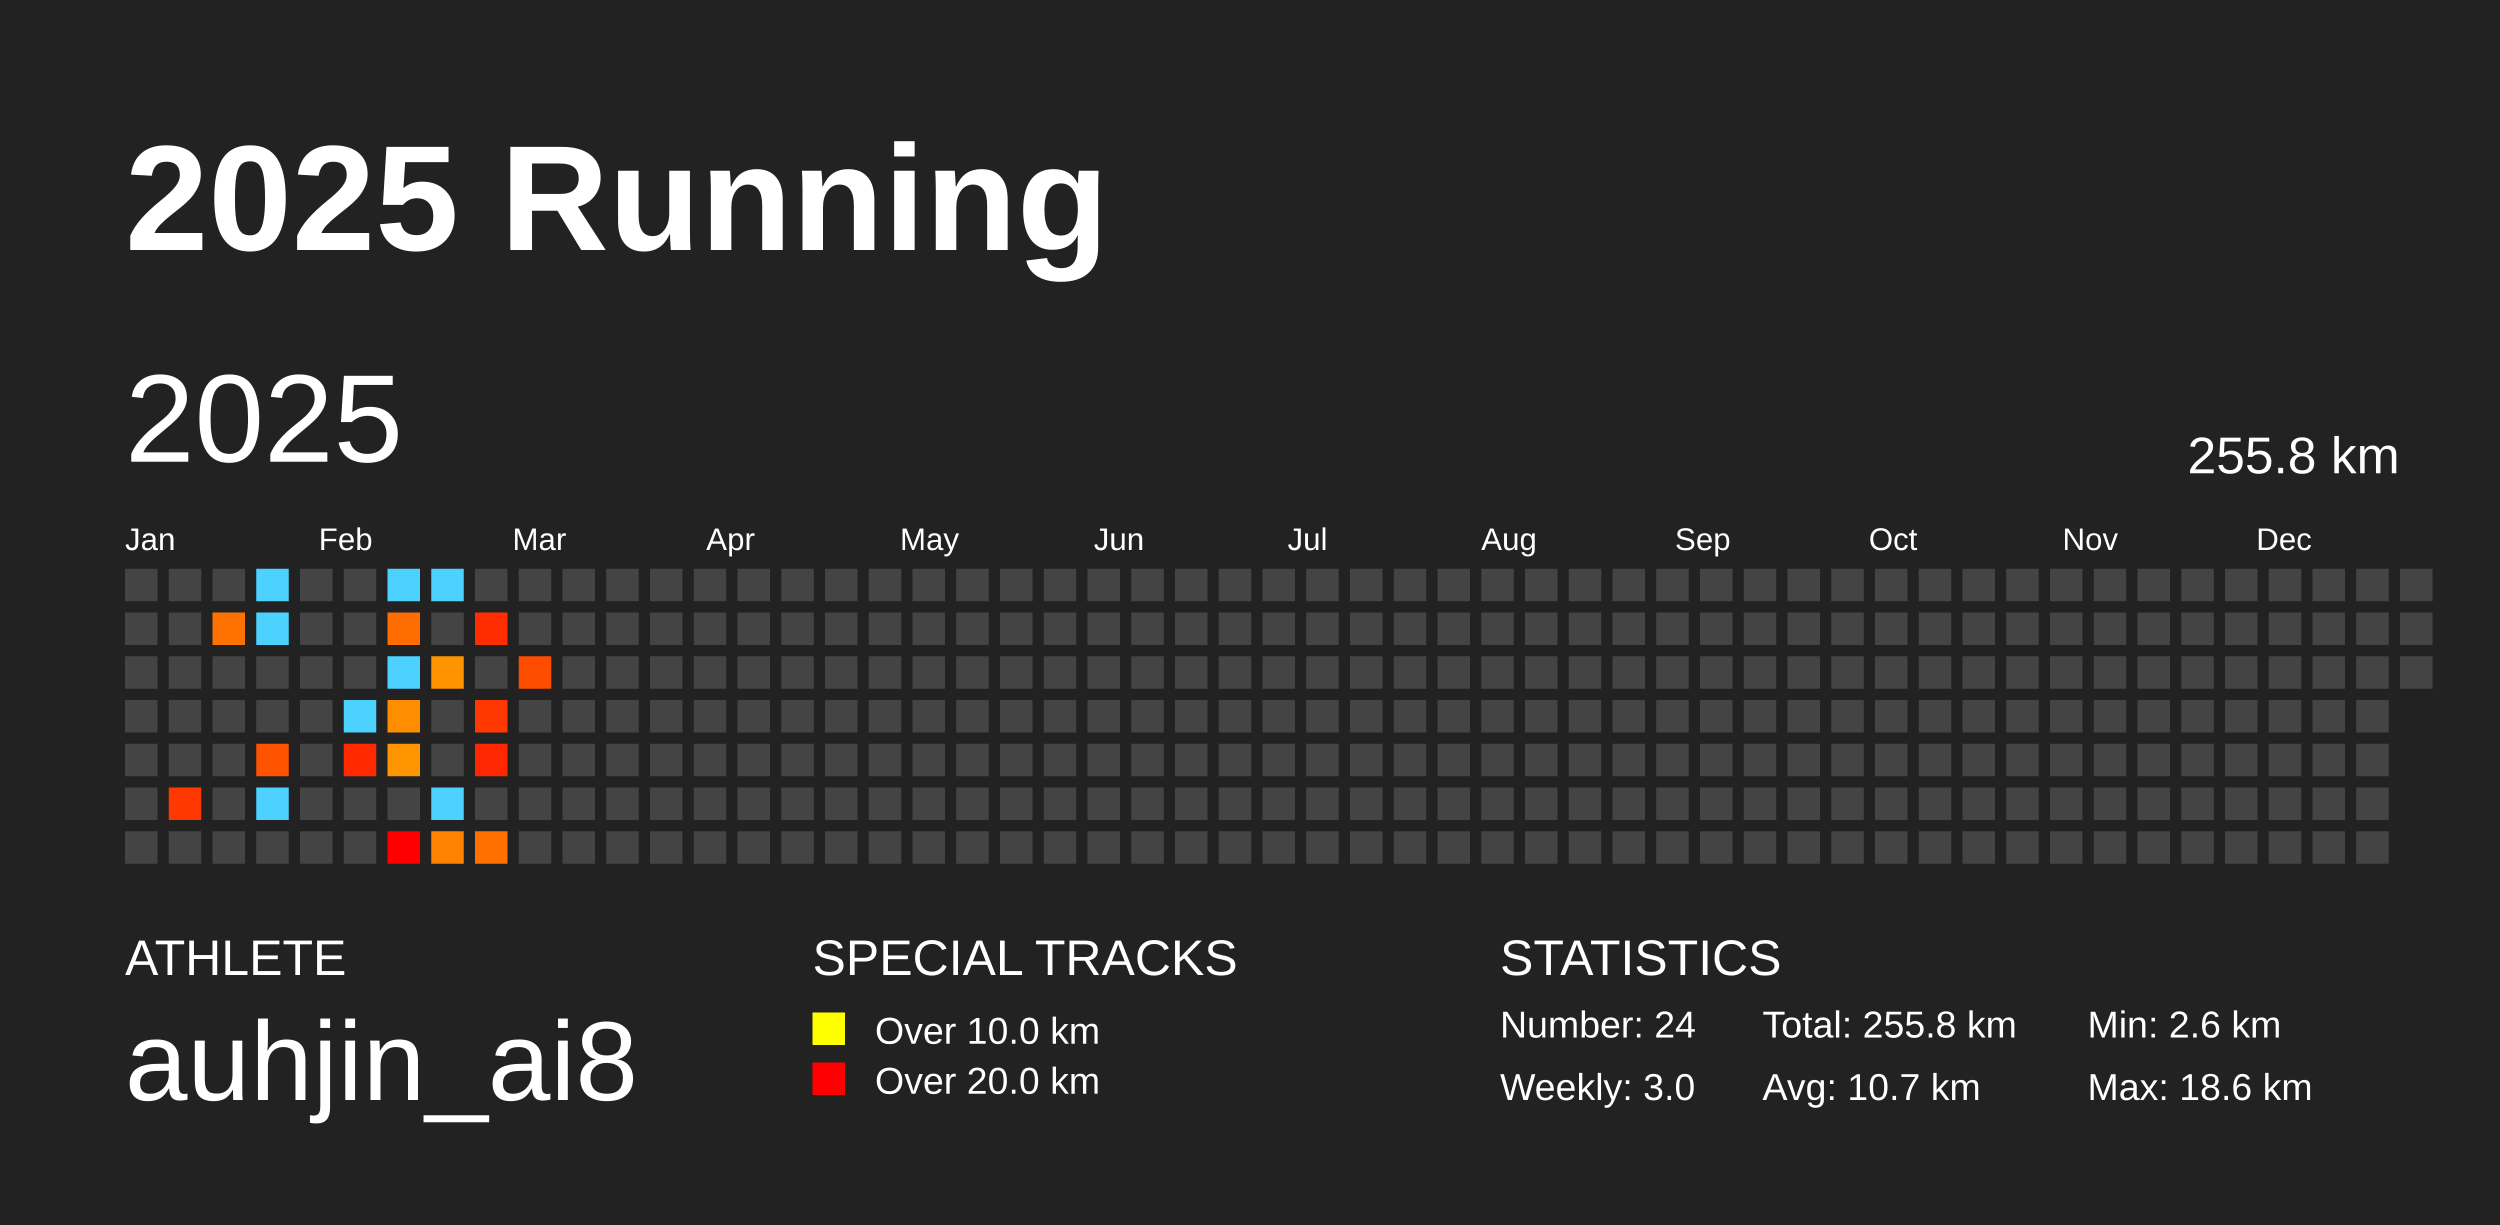
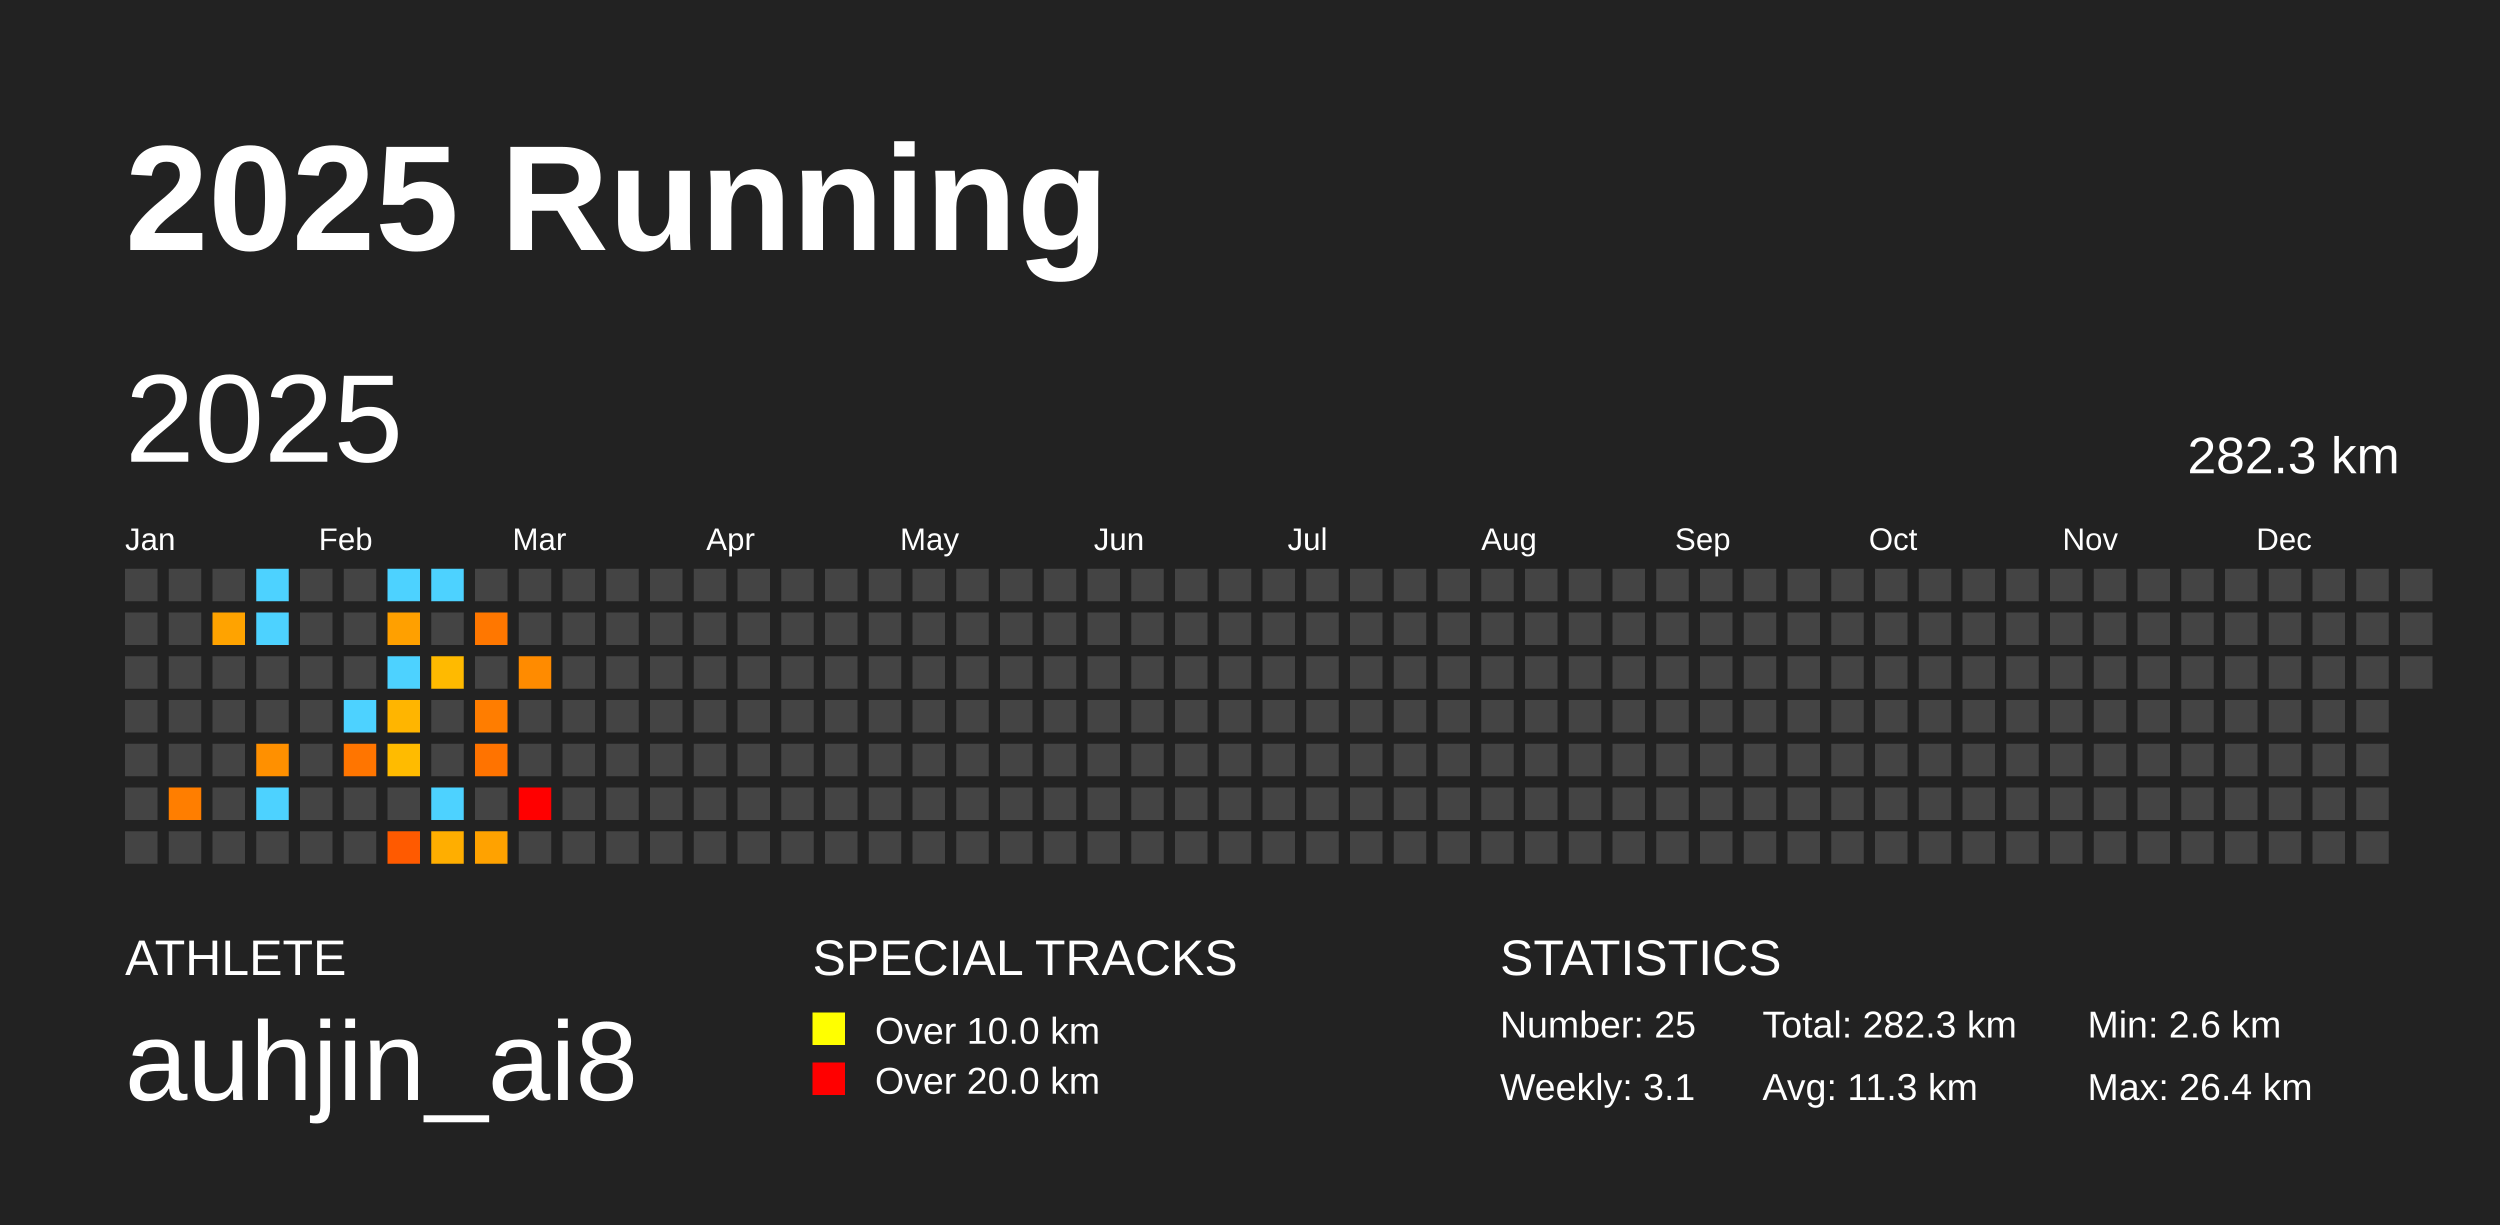
<svg xmlns="http://www.w3.org/2000/svg" baseProfile="full" height="98mm" version="1.1" viewBox="0,0,200,98" width="200mm">
  <defs />
  <rect fill="#222222" height="98" width="200" x="0" y="0" />
  <text fill="#FFFFFF" style="font-size:12px; font-family:Arial; font-weight:bold;" x="10" y="20">2025 Running</text>
  <text fill="#FFFFFF" style="font-size:4px; font-family:Arial" x="10" y="78">ATHLETE</text>
  <text fill="#FFFFFF" style="font-size:9px; font-family:Arial" x="10" y="88">auhjin_ai8</text>
  <text fill="#FFFFFF" style="font-size:4px; font-family:Arial" x="65" y="78">SPECIAL TRACKS</text>
  <rect fill="yellow" height="2.6" width="2.6" x="65" y="81" />
  <text fill="#FFFFFF" style="font-size:3px; font-family:Arial" x="70" y="83.5">Over 10.0 km</text>
  <rect fill="red" height="2.6" width="2.6" x="65" y="85" />
  <text fill="#FFFFFF" style="font-size:3px; font-family:Arial" x="70" y="87.5">Over 20.0 km</text>
  <text fill="#FFFFFF" style="font-size:4px; font-family:Arial" x="120" y="78">STATISTICS</text>
-   <text fill="#FFFFFF" style="font-size:3px; font-family:Arial" x="120" y="83">Number: 24</text>
-   <text fill="#FFFFFF" style="font-size:3px; font-family:Arial" x="120" y="88">Weekly: 3.0</text>
-   <text fill="#FFFFFF" style="font-size:3px; font-family:Arial" x="141" y="83">Total: 255.8 km</text>
-   <text fill="#FFFFFF" style="font-size:3px; font-family:Arial" x="141" y="88">Avg: 10.7 km</text>
+   <text fill="#FFFFFF" style="font-size:3px; font-family:Arial" x="120" y="83">Number: 25</text>
+   <text fill="#FFFFFF" style="font-size:3px; font-family:Arial" x="120" y="88">Weekly: 3.1</text>
+   <text fill="#FFFFFF" style="font-size:3px; font-family:Arial" x="141" y="83">Total: 282.3 km</text>
+   <text fill="#FFFFFF" style="font-size:3px; font-family:Arial" x="141" y="88">Avg: 11.3 km</text>
  <text fill="#FFFFFF" style="font-size:3px; font-family:Arial" x="167" y="83">Min: 2.6 km</text>
-   <text fill="#FFFFFF" style="font-size:3px; font-family:Arial" x="167" y="88">Max: 18.6 km</text>
+   <text fill="#FFFFFF" style="font-size:3px; font-family:Arial" x="167" y="88">Max: 26.4 km</text>
  <text dominant-baseline="hanging" fill="#FFFFFF" style="font-size:10.0px; font-family:Arial;" x="10" y="30">2025</text>
-   <text dominant-baseline="hanging" fill="#FFFFFF" style="font-size:4.125px; font-family:Arial;" x="175" y="35">255.8 km</text>
+   <text dominant-baseline="hanging" fill="#FFFFFF" style="font-size:4.125px; font-family:Arial;" x="175" y="35">282.3 km</text>
  <text fill="#FFFFFF" style="font-size:2.5px; font-family:Arial" x="10.0" y="44">Jan</text>
  <text fill="#FFFFFF" style="font-size:2.5px; font-family:Arial" x="25.5" y="44">Feb</text>
  <text fill="#FFFFFF" style="font-size:2.5px; font-family:Arial" x="41.0" y="44">Mar</text>
  <text fill="#FFFFFF" style="font-size:2.5px; font-family:Arial" x="56.5" y="44">Apr</text>
  <text fill="#FFFFFF" style="font-size:2.5px; font-family:Arial" x="72.0" y="44">May</text>
  <text fill="#FFFFFF" style="font-size:2.5px; font-family:Arial" x="87.5" y="44">Jun</text>
  <text fill="#FFFFFF" style="font-size:2.5px; font-family:Arial" x="103.0" y="44">Jul</text>
  <text fill="#FFFFFF" style="font-size:2.5px; font-family:Arial" x="118.5" y="44">Aug</text>
  <text fill="#FFFFFF" style="font-size:2.5px; font-family:Arial" x="134.0" y="44">Sep</text>
  <text fill="#FFFFFF" style="font-size:2.5px; font-family:Arial" x="149.5" y="44">Oct</text>
  <text fill="#FFFFFF" style="font-size:2.5px; font-family:Arial" x="165.0" y="44">Nov</text>
  <text fill="#FFFFFF" style="font-size:2.5px; font-family:Arial" x="180.5" y="44">Dec</text>
  <rect fill="#444444" height="2.6" width="2.6" x="10.0" y="45.5" />
  <rect fill="#444444" height="2.6" width="2.6" x="10.0" y="49.0" />
  <rect fill="#444444" height="2.6" width="2.6" x="10.0" y="52.5" />
  <rect fill="#444444" height="2.6" width="2.6" x="10.0" y="56.0" />
  <rect fill="#444444" height="2.6" width="2.6" x="10.0" y="59.5" />
  <rect fill="#444444" height="2.6" width="2.6" x="10.0" y="63.0" />
  <rect fill="#444444" height="2.6" width="2.6" x="10.0" y="66.5" />
  <rect fill="#444444" height="2.6" width="2.6" x="13.5" y="45.5" />
  <rect fill="#444444" height="2.6" width="2.6" x="13.5" y="49.0" />
  <rect fill="#444444" height="2.6" width="2.6" x="13.5" y="52.5" />
  <rect fill="#444444" height="2.6" width="2.6" x="13.5" y="56.0" />
  <rect fill="#444444" height="2.6" width="2.6" x="13.5" y="59.5" />
-   <rect fill="#ff3800" height="2.6" width="2.6" x="13.5" y="63.0" />
+   <rect fill="#ff7e00" height="2.6" width="2.6" x="13.5" y="63.0" />
  <rect fill="#444444" height="2.6" width="2.6" x="13.5" y="66.5" />
  <rect fill="#444444" height="2.6" width="2.6" x="17.0" y="45.5" />
-   <rect fill="#ff7200" height="2.6" width="2.6" x="17.0" y="49.0" />
+   <rect fill="#ffa300" height="2.6" width="2.6" x="17.0" y="49.0" />
  <rect fill="#444444" height="2.6" width="2.6" x="17.0" y="52.5" />
  <rect fill="#444444" height="2.6" width="2.6" x="17.0" y="56.0" />
  <rect fill="#444444" height="2.6" width="2.6" x="17.0" y="59.5" />
  <rect fill="#444444" height="2.6" width="2.6" x="17.0" y="63.0" />
  <rect fill="#444444" height="2.6" width="2.6" x="17.0" y="66.5" />
  <rect fill="#4dd2ff" height="2.6" width="2.6" x="20.5" y="45.5" />
  <rect fill="#4dd2ff" height="2.6" width="2.6" x="20.5" y="49.0" />
  <rect fill="#444444" height="2.6" width="2.6" x="20.5" y="52.5" />
  <rect fill="#444444" height="2.6" width="2.6" x="20.5" y="56.0" />
-   <rect fill="#ff5300" height="2.6" width="2.6" x="20.5" y="59.5" />
+   <rect fill="#ff9000" height="2.6" width="2.6" x="20.5" y="59.5" />
  <rect fill="#4dd2ff" height="2.6" width="2.6" x="20.5" y="63.0" />
  <rect fill="#444444" height="2.6" width="2.6" x="20.5" y="66.5" />
  <rect fill="#444444" height="2.6" width="2.6" x="24.0" y="45.5" />
  <rect fill="#444444" height="2.6" width="2.6" x="24.0" y="49.0" />
  <rect fill="#444444" height="2.6" width="2.6" x="24.0" y="52.5" />
  <rect fill="#444444" height="2.6" width="2.6" x="24.0" y="56.0" />
  <rect fill="#444444" height="2.6" width="2.6" x="24.0" y="59.5" />
  <rect fill="#444444" height="2.6" width="2.6" x="24.0" y="63.0" />
  <rect fill="#444444" height="2.6" width="2.6" x="24.0" y="66.5" />
  <rect fill="#444444" height="2.6" width="2.6" x="27.5" y="45.5" />
  <rect fill="#444444" height="2.6" width="2.6" x="27.5" y="49.0" />
  <rect fill="#444444" height="2.6" width="2.6" x="27.5" y="52.5" />
  <rect fill="#4dd2ff" height="2.6" width="2.6" x="27.5" y="56.0" />
-   <rect fill="#ff2a00" height="2.6" width="2.6" x="27.5" y="59.5" />
+   <rect fill="#ff7500" height="2.6" width="2.6" x="27.5" y="59.5" />
  <rect fill="#444444" height="2.6" width="2.6" x="27.5" y="63.0" />
  <rect fill="#444444" height="2.6" width="2.6" x="27.5" y="66.5" />
  <rect fill="#4dd2ff" height="2.6" width="2.6" x="31.0" y="45.5" />
-   <rect fill="#ff6c00" height="2.6" width="2.6" x="31.0" y="49.0" />
+   <rect fill="#ffa000" height="2.6" width="2.6" x="31.0" y="49.0" />
  <rect fill="#4dd2ff" height="2.6" width="2.6" x="31.0" y="52.5" />
-   <rect fill="#ff8d00" height="2.6" width="2.6" x="31.0" y="56.0" />
-   <rect fill="#ff9500" height="2.6" width="2.6" x="31.0" y="59.5" />
+   <rect fill="#ffb500" height="2.6" width="2.6" x="31.0" y="56.0" />
+   <rect fill="#ffbb00" height="2.6" width="2.6" x="31.0" y="59.5" />
  <rect fill="#444444" height="2.6" width="2.6" x="31.0" y="63.0" />
-   <rect fill="#ff0000" height="2.6" width="2.6" x="31.0" y="66.5" />
+   <rect fill="#ff5a00" height="2.6" width="2.6" x="31.0" y="66.5" />
  <rect fill="#4dd2ff" height="2.6" width="2.6" x="34.5" y="45.5" />
  <rect fill="#444444" height="2.6" width="2.6" x="34.5" y="49.0" />
-   <rect fill="#ff9400" height="2.6" width="2.6" x="34.5" y="52.5" />
+   <rect fill="#ffba00" height="2.6" width="2.6" x="34.5" y="52.5" />
  <rect fill="#444444" height="2.6" width="2.6" x="34.5" y="56.0" />
  <rect fill="#444444" height="2.6" width="2.6" x="34.5" y="59.5" />
  <rect fill="#4dd2ff" height="2.6" width="2.6" x="34.5" y="63.0" />
-   <rect fill="#ff8200" height="2.6" width="2.6" x="34.5" y="66.5" />
+   <rect fill="#ffae00" height="2.6" width="2.6" x="34.5" y="66.5" />
  <rect fill="#444444" height="2.6" width="2.6" x="38.0" y="45.5" />
-   <rect fill="#ff2d00" height="2.6" width="2.6" x="38.0" y="49.0" />
+   <rect fill="#ff7700" height="2.6" width="2.6" x="38.0" y="49.0" />
  <rect fill="#444444" height="2.6" width="2.6" x="38.0" y="52.5" />
-   <rect fill="#ff3700" height="2.6" width="2.6" x="38.0" y="56.0" />
-   <rect fill="#ff2700" height="2.6" width="2.6" x="38.0" y="59.5" />
+   <rect fill="#ff7d00" height="2.6" width="2.6" x="38.0" y="56.0" />
+   <rect fill="#ff7300" height="2.6" width="2.6" x="38.0" y="59.5" />
  <rect fill="#444444" height="2.6" width="2.6" x="38.0" y="63.0" />
-   <rect fill="#ff7000" height="2.6" width="2.6" x="38.0" y="66.5" />
+   <rect fill="#ffa200" height="2.6" width="2.6" x="38.0" y="66.5" />
  <rect fill="#444444" height="2.6" width="2.6" x="41.5" y="45.5" />
  <rect fill="#444444" height="2.6" width="2.6" x="41.5" y="49.0" />
-   <rect fill="#ff4d00" height="2.6" width="2.6" x="41.5" y="52.5" />
+   <rect fill="#ff8b00" height="2.6" width="2.6" x="41.5" y="52.5" />
  <rect fill="#444444" height="2.6" width="2.6" x="41.5" y="56.0" />
  <rect fill="#444444" height="2.6" width="2.6" x="41.5" y="59.5" />
-   <rect fill="#444444" height="2.6" width="2.6" x="41.5" y="63.0" />
+   <rect fill="red" height="2.6" width="2.6" x="41.5" y="63.0" />
  <rect fill="#444444" height="2.6" width="2.6" x="41.5" y="66.5" />
  <rect fill="#444444" height="2.6" width="2.6" x="45.0" y="45.5" />
  <rect fill="#444444" height="2.6" width="2.6" x="45.0" y="49.0" />
  <rect fill="#444444" height="2.6" width="2.6" x="45.0" y="52.5" />
  <rect fill="#444444" height="2.6" width="2.6" x="45.0" y="56.0" />
  <rect fill="#444444" height="2.6" width="2.6" x="45.0" y="59.5" />
  <rect fill="#444444" height="2.6" width="2.6" x="45.0" y="63.0" />
  <rect fill="#444444" height="2.6" width="2.6" x="45.0" y="66.5" />
  <rect fill="#444444" height="2.6" width="2.6" x="48.5" y="45.5" />
  <rect fill="#444444" height="2.6" width="2.6" x="48.5" y="49.0" />
  <rect fill="#444444" height="2.6" width="2.6" x="48.5" y="52.5" />
  <rect fill="#444444" height="2.6" width="2.6" x="48.5" y="56.0" />
  <rect fill="#444444" height="2.6" width="2.6" x="48.5" y="59.5" />
  <rect fill="#444444" height="2.6" width="2.6" x="48.5" y="63.0" />
  <rect fill="#444444" height="2.6" width="2.6" x="48.5" y="66.5" />
  <rect fill="#444444" height="2.6" width="2.6" x="52.0" y="45.5" />
  <rect fill="#444444" height="2.6" width="2.6" x="52.0" y="49.0" />
  <rect fill="#444444" height="2.6" width="2.6" x="52.0" y="52.5" />
  <rect fill="#444444" height="2.6" width="2.6" x="52.0" y="56.0" />
  <rect fill="#444444" height="2.6" width="2.6" x="52.0" y="59.5" />
  <rect fill="#444444" height="2.6" width="2.6" x="52.0" y="63.0" />
  <rect fill="#444444" height="2.6" width="2.6" x="52.0" y="66.5" />
  <rect fill="#444444" height="2.6" width="2.6" x="55.5" y="45.5" />
  <rect fill="#444444" height="2.6" width="2.6" x="55.5" y="49.0" />
  <rect fill="#444444" height="2.6" width="2.6" x="55.5" y="52.5" />
  <rect fill="#444444" height="2.6" width="2.6" x="55.5" y="56.0" />
  <rect fill="#444444" height="2.6" width="2.6" x="55.5" y="59.5" />
  <rect fill="#444444" height="2.6" width="2.6" x="55.5" y="63.0" />
  <rect fill="#444444" height="2.6" width="2.6" x="55.5" y="66.5" />
  <rect fill="#444444" height="2.6" width="2.6" x="59.0" y="45.5" />
  <rect fill="#444444" height="2.6" width="2.6" x="59.0" y="49.0" />
  <rect fill="#444444" height="2.6" width="2.6" x="59.0" y="52.5" />
  <rect fill="#444444" height="2.6" width="2.6" x="59.0" y="56.0" />
  <rect fill="#444444" height="2.6" width="2.6" x="59.0" y="59.5" />
  <rect fill="#444444" height="2.6" width="2.6" x="59.0" y="63.0" />
  <rect fill="#444444" height="2.6" width="2.6" x="59.0" y="66.5" />
  <rect fill="#444444" height="2.6" width="2.6" x="62.5" y="45.5" />
  <rect fill="#444444" height="2.6" width="2.6" x="62.5" y="49.0" />
  <rect fill="#444444" height="2.6" width="2.6" x="62.5" y="52.5" />
  <rect fill="#444444" height="2.6" width="2.6" x="62.5" y="56.0" />
  <rect fill="#444444" height="2.6" width="2.6" x="62.5" y="59.5" />
  <rect fill="#444444" height="2.6" width="2.6" x="62.5" y="63.0" />
  <rect fill="#444444" height="2.6" width="2.6" x="62.5" y="66.5" />
  <rect fill="#444444" height="2.6" width="2.6" x="66.0" y="45.5" />
  <rect fill="#444444" height="2.6" width="2.6" x="66.0" y="49.0" />
  <rect fill="#444444" height="2.6" width="2.6" x="66.0" y="52.5" />
  <rect fill="#444444" height="2.6" width="2.6" x="66.0" y="56.0" />
  <rect fill="#444444" height="2.6" width="2.6" x="66.0" y="59.5" />
  <rect fill="#444444" height="2.6" width="2.6" x="66.0" y="63.0" />
  <rect fill="#444444" height="2.6" width="2.6" x="66.0" y="66.5" />
  <rect fill="#444444" height="2.6" width="2.6" x="69.5" y="45.5" />
  <rect fill="#444444" height="2.6" width="2.6" x="69.5" y="49.0" />
  <rect fill="#444444" height="2.6" width="2.6" x="69.5" y="52.5" />
  <rect fill="#444444" height="2.6" width="2.6" x="69.5" y="56.0" />
  <rect fill="#444444" height="2.6" width="2.6" x="69.5" y="59.5" />
  <rect fill="#444444" height="2.6" width="2.6" x="69.5" y="63.0" />
  <rect fill="#444444" height="2.6" width="2.6" x="69.5" y="66.5" />
  <rect fill="#444444" height="2.6" width="2.6" x="73.0" y="45.5" />
  <rect fill="#444444" height="2.6" width="2.6" x="73.0" y="49.0" />
  <rect fill="#444444" height="2.6" width="2.6" x="73.0" y="52.5" />
  <rect fill="#444444" height="2.6" width="2.6" x="73.0" y="56.0" />
  <rect fill="#444444" height="2.6" width="2.6" x="73.0" y="59.5" />
  <rect fill="#444444" height="2.6" width="2.6" x="73.0" y="63.0" />
  <rect fill="#444444" height="2.6" width="2.6" x="73.0" y="66.5" />
  <rect fill="#444444" height="2.6" width="2.6" x="76.5" y="45.5" />
  <rect fill="#444444" height="2.6" width="2.6" x="76.5" y="49.0" />
  <rect fill="#444444" height="2.6" width="2.6" x="76.5" y="52.5" />
  <rect fill="#444444" height="2.6" width="2.6" x="76.5" y="56.0" />
  <rect fill="#444444" height="2.6" width="2.6" x="76.5" y="59.5" />
  <rect fill="#444444" height="2.6" width="2.6" x="76.5" y="63.0" />
  <rect fill="#444444" height="2.6" width="2.6" x="76.5" y="66.5" />
  <rect fill="#444444" height="2.6" width="2.6" x="80.0" y="45.5" />
  <rect fill="#444444" height="2.6" width="2.6" x="80.0" y="49.0" />
  <rect fill="#444444" height="2.6" width="2.6" x="80.0" y="52.5" />
  <rect fill="#444444" height="2.6" width="2.6" x="80.0" y="56.0" />
  <rect fill="#444444" height="2.6" width="2.6" x="80.0" y="59.5" />
  <rect fill="#444444" height="2.6" width="2.6" x="80.0" y="63.0" />
  <rect fill="#444444" height="2.6" width="2.6" x="80.0" y="66.5" />
  <rect fill="#444444" height="2.6" width="2.6" x="83.5" y="45.5" />
  <rect fill="#444444" height="2.6" width="2.6" x="83.5" y="49.0" />
  <rect fill="#444444" height="2.6" width="2.6" x="83.5" y="52.5" />
  <rect fill="#444444" height="2.6" width="2.6" x="83.5" y="56.0" />
  <rect fill="#444444" height="2.6" width="2.6" x="83.5" y="59.5" />
  <rect fill="#444444" height="2.6" width="2.6" x="83.5" y="63.0" />
  <rect fill="#444444" height="2.6" width="2.6" x="83.5" y="66.5" />
  <rect fill="#444444" height="2.6" width="2.6" x="87.0" y="45.5" />
  <rect fill="#444444" height="2.6" width="2.6" x="87.0" y="49.0" />
  <rect fill="#444444" height="2.6" width="2.6" x="87.0" y="52.5" />
  <rect fill="#444444" height="2.6" width="2.6" x="87.0" y="56.0" />
  <rect fill="#444444" height="2.6" width="2.6" x="87.0" y="59.5" />
  <rect fill="#444444" height="2.6" width="2.6" x="87.0" y="63.0" />
  <rect fill="#444444" height="2.6" width="2.6" x="87.0" y="66.5" />
  <rect fill="#444444" height="2.6" width="2.6" x="90.5" y="45.5" />
  <rect fill="#444444" height="2.6" width="2.6" x="90.5" y="49.0" />
  <rect fill="#444444" height="2.6" width="2.6" x="90.5" y="52.5" />
  <rect fill="#444444" height="2.6" width="2.6" x="90.5" y="56.0" />
  <rect fill="#444444" height="2.6" width="2.6" x="90.5" y="59.5" />
  <rect fill="#444444" height="2.6" width="2.6" x="90.5" y="63.0" />
  <rect fill="#444444" height="2.6" width="2.6" x="90.5" y="66.5" />
  <rect fill="#444444" height="2.6" width="2.6" x="94.0" y="45.5" />
  <rect fill="#444444" height="2.6" width="2.6" x="94.0" y="49.0" />
  <rect fill="#444444" height="2.6" width="2.6" x="94.0" y="52.5" />
  <rect fill="#444444" height="2.6" width="2.6" x="94.0" y="56.0" />
  <rect fill="#444444" height="2.6" width="2.6" x="94.0" y="59.5" />
  <rect fill="#444444" height="2.6" width="2.6" x="94.0" y="63.0" />
  <rect fill="#444444" height="2.6" width="2.6" x="94.0" y="66.5" />
  <rect fill="#444444" height="2.6" width="2.6" x="97.5" y="45.5" />
  <rect fill="#444444" height="2.6" width="2.6" x="97.5" y="49.0" />
  <rect fill="#444444" height="2.6" width="2.6" x="97.5" y="52.5" />
  <rect fill="#444444" height="2.6" width="2.6" x="97.5" y="56.0" />
  <rect fill="#444444" height="2.6" width="2.6" x="97.5" y="59.5" />
  <rect fill="#444444" height="2.6" width="2.6" x="97.5" y="63.0" />
  <rect fill="#444444" height="2.6" width="2.6" x="97.5" y="66.5" />
  <rect fill="#444444" height="2.6" width="2.6" x="101.0" y="45.5" />
  <rect fill="#444444" height="2.6" width="2.6" x="101.0" y="49.0" />
  <rect fill="#444444" height="2.6" width="2.6" x="101.0" y="52.5" />
  <rect fill="#444444" height="2.6" width="2.6" x="101.0" y="56.0" />
  <rect fill="#444444" height="2.6" width="2.6" x="101.0" y="59.5" />
  <rect fill="#444444" height="2.6" width="2.6" x="101.0" y="63.0" />
  <rect fill="#444444" height="2.6" width="2.6" x="101.0" y="66.5" />
  <rect fill="#444444" height="2.6" width="2.6" x="104.5" y="45.5" />
  <rect fill="#444444" height="2.6" width="2.6" x="104.5" y="49.0" />
  <rect fill="#444444" height="2.6" width="2.6" x="104.5" y="52.5" />
  <rect fill="#444444" height="2.6" width="2.6" x="104.5" y="56.0" />
  <rect fill="#444444" height="2.6" width="2.6" x="104.5" y="59.5" />
  <rect fill="#444444" height="2.6" width="2.6" x="104.5" y="63.0" />
  <rect fill="#444444" height="2.6" width="2.6" x="104.5" y="66.5" />
  <rect fill="#444444" height="2.6" width="2.6" x="108.0" y="45.5" />
  <rect fill="#444444" height="2.6" width="2.6" x="108.0" y="49.0" />
  <rect fill="#444444" height="2.6" width="2.6" x="108.0" y="52.5" />
  <rect fill="#444444" height="2.6" width="2.6" x="108.0" y="56.0" />
  <rect fill="#444444" height="2.6" width="2.6" x="108.0" y="59.5" />
  <rect fill="#444444" height="2.6" width="2.6" x="108.0" y="63.0" />
  <rect fill="#444444" height="2.6" width="2.6" x="108.0" y="66.5" />
  <rect fill="#444444" height="2.6" width="2.6" x="111.5" y="45.5" />
  <rect fill="#444444" height="2.6" width="2.6" x="111.5" y="49.0" />
  <rect fill="#444444" height="2.6" width="2.6" x="111.5" y="52.5" />
  <rect fill="#444444" height="2.6" width="2.6" x="111.5" y="56.0" />
  <rect fill="#444444" height="2.6" width="2.6" x="111.5" y="59.5" />
  <rect fill="#444444" height="2.6" width="2.6" x="111.5" y="63.0" />
  <rect fill="#444444" height="2.6" width="2.6" x="111.5" y="66.5" />
  <rect fill="#444444" height="2.6" width="2.6" x="115.0" y="45.5" />
  <rect fill="#444444" height="2.6" width="2.6" x="115.0" y="49.0" />
  <rect fill="#444444" height="2.6" width="2.6" x="115.0" y="52.5" />
  <rect fill="#444444" height="2.6" width="2.6" x="115.0" y="56.0" />
  <rect fill="#444444" height="2.6" width="2.6" x="115.0" y="59.5" />
  <rect fill="#444444" height="2.6" width="2.6" x="115.0" y="63.0" />
  <rect fill="#444444" height="2.6" width="2.6" x="115.0" y="66.5" />
  <rect fill="#444444" height="2.6" width="2.6" x="118.5" y="45.5" />
  <rect fill="#444444" height="2.6" width="2.6" x="118.5" y="49.0" />
  <rect fill="#444444" height="2.6" width="2.6" x="118.5" y="52.5" />
  <rect fill="#444444" height="2.6" width="2.6" x="118.5" y="56.0" />
  <rect fill="#444444" height="2.6" width="2.6" x="118.5" y="59.5" />
  <rect fill="#444444" height="2.6" width="2.6" x="118.5" y="63.0" />
  <rect fill="#444444" height="2.6" width="2.6" x="118.5" y="66.5" />
  <rect fill="#444444" height="2.6" width="2.6" x="122.0" y="45.5" />
  <rect fill="#444444" height="2.6" width="2.6" x="122.0" y="49.0" />
  <rect fill="#444444" height="2.6" width="2.6" x="122.0" y="52.5" />
  <rect fill="#444444" height="2.6" width="2.6" x="122.0" y="56.0" />
  <rect fill="#444444" height="2.6" width="2.6" x="122.0" y="59.5" />
  <rect fill="#444444" height="2.6" width="2.6" x="122.0" y="63.0" />
  <rect fill="#444444" height="2.6" width="2.6" x="122.0" y="66.5" />
  <rect fill="#444444" height="2.6" width="2.6" x="125.5" y="45.5" />
  <rect fill="#444444" height="2.6" width="2.6" x="125.5" y="49.0" />
  <rect fill="#444444" height="2.6" width="2.6" x="125.5" y="52.5" />
  <rect fill="#444444" height="2.6" width="2.6" x="125.5" y="56.0" />
  <rect fill="#444444" height="2.6" width="2.6" x="125.5" y="59.5" />
  <rect fill="#444444" height="2.6" width="2.6" x="125.5" y="63.0" />
  <rect fill="#444444" height="2.6" width="2.6" x="125.5" y="66.5" />
  <rect fill="#444444" height="2.6" width="2.6" x="129.0" y="45.5" />
  <rect fill="#444444" height="2.6" width="2.6" x="129.0" y="49.0" />
  <rect fill="#444444" height="2.6" width="2.6" x="129.0" y="52.5" />
  <rect fill="#444444" height="2.6" width="2.6" x="129.0" y="56.0" />
  <rect fill="#444444" height="2.6" width="2.6" x="129.0" y="59.5" />
  <rect fill="#444444" height="2.6" width="2.6" x="129.0" y="63.0" />
  <rect fill="#444444" height="2.6" width="2.6" x="129.0" y="66.5" />
  <rect fill="#444444" height="2.6" width="2.6" x="132.5" y="45.5" />
  <rect fill="#444444" height="2.6" width="2.6" x="132.5" y="49.0" />
  <rect fill="#444444" height="2.6" width="2.6" x="132.5" y="52.5" />
  <rect fill="#444444" height="2.6" width="2.6" x="132.5" y="56.0" />
  <rect fill="#444444" height="2.6" width="2.6" x="132.5" y="59.5" />
  <rect fill="#444444" height="2.6" width="2.6" x="132.5" y="63.0" />
  <rect fill="#444444" height="2.6" width="2.6" x="132.5" y="66.5" />
  <rect fill="#444444" height="2.6" width="2.6" x="136.0" y="45.5" />
  <rect fill="#444444" height="2.6" width="2.6" x="136.0" y="49.0" />
  <rect fill="#444444" height="2.6" width="2.6" x="136.0" y="52.5" />
  <rect fill="#444444" height="2.6" width="2.6" x="136.0" y="56.0" />
  <rect fill="#444444" height="2.6" width="2.6" x="136.0" y="59.5" />
  <rect fill="#444444" height="2.6" width="2.6" x="136.0" y="63.0" />
  <rect fill="#444444" height="2.6" width="2.6" x="136.0" y="66.5" />
  <rect fill="#444444" height="2.6" width="2.6" x="139.5" y="45.5" />
  <rect fill="#444444" height="2.6" width="2.6" x="139.5" y="49.0" />
  <rect fill="#444444" height="2.6" width="2.6" x="139.5" y="52.5" />
  <rect fill="#444444" height="2.6" width="2.6" x="139.5" y="56.0" />
  <rect fill="#444444" height="2.6" width="2.6" x="139.5" y="59.5" />
  <rect fill="#444444" height="2.6" width="2.6" x="139.5" y="63.0" />
  <rect fill="#444444" height="2.6" width="2.6" x="139.5" y="66.5" />
  <rect fill="#444444" height="2.6" width="2.6" x="143.0" y="45.5" />
  <rect fill="#444444" height="2.6" width="2.6" x="143.0" y="49.0" />
  <rect fill="#444444" height="2.6" width="2.6" x="143.0" y="52.5" />
  <rect fill="#444444" height="2.6" width="2.6" x="143.0" y="56.0" />
  <rect fill="#444444" height="2.6" width="2.6" x="143.0" y="59.5" />
  <rect fill="#444444" height="2.6" width="2.6" x="143.0" y="63.0" />
  <rect fill="#444444" height="2.6" width="2.6" x="143.0" y="66.5" />
  <rect fill="#444444" height="2.6" width="2.6" x="146.5" y="45.5" />
  <rect fill="#444444" height="2.6" width="2.6" x="146.5" y="49.0" />
  <rect fill="#444444" height="2.6" width="2.6" x="146.5" y="52.5" />
  <rect fill="#444444" height="2.6" width="2.6" x="146.5" y="56.0" />
  <rect fill="#444444" height="2.6" width="2.6" x="146.5" y="59.5" />
  <rect fill="#444444" height="2.6" width="2.6" x="146.5" y="63.0" />
  <rect fill="#444444" height="2.6" width="2.6" x="146.5" y="66.5" />
  <rect fill="#444444" height="2.6" width="2.6" x="150.0" y="45.5" />
  <rect fill="#444444" height="2.6" width="2.6" x="150.0" y="49.0" />
  <rect fill="#444444" height="2.6" width="2.6" x="150.0" y="52.5" />
  <rect fill="#444444" height="2.6" width="2.6" x="150.0" y="56.0" />
  <rect fill="#444444" height="2.6" width="2.6" x="150.0" y="59.5" />
  <rect fill="#444444" height="2.6" width="2.6" x="150.0" y="63.0" />
  <rect fill="#444444" height="2.6" width="2.6" x="150.0" y="66.5" />
  <rect fill="#444444" height="2.6" width="2.6" x="153.5" y="45.5" />
  <rect fill="#444444" height="2.6" width="2.6" x="153.5" y="49.0" />
  <rect fill="#444444" height="2.6" width="2.6" x="153.5" y="52.5" />
  <rect fill="#444444" height="2.6" width="2.6" x="153.5" y="56.0" />
  <rect fill="#444444" height="2.6" width="2.6" x="153.5" y="59.5" />
  <rect fill="#444444" height="2.6" width="2.6" x="153.5" y="63.0" />
  <rect fill="#444444" height="2.6" width="2.6" x="153.5" y="66.5" />
  <rect fill="#444444" height="2.6" width="2.6" x="157.0" y="45.5" />
  <rect fill="#444444" height="2.6" width="2.6" x="157.0" y="49.0" />
  <rect fill="#444444" height="2.6" width="2.6" x="157.0" y="52.5" />
  <rect fill="#444444" height="2.6" width="2.6" x="157.0" y="56.0" />
  <rect fill="#444444" height="2.6" width="2.6" x="157.0" y="59.5" />
  <rect fill="#444444" height="2.6" width="2.6" x="157.0" y="63.0" />
  <rect fill="#444444" height="2.6" width="2.6" x="157.0" y="66.5" />
  <rect fill="#444444" height="2.6" width="2.6" x="160.5" y="45.5" />
  <rect fill="#444444" height="2.6" width="2.6" x="160.5" y="49.0" />
  <rect fill="#444444" height="2.6" width="2.6" x="160.5" y="52.5" />
  <rect fill="#444444" height="2.6" width="2.6" x="160.5" y="56.0" />
  <rect fill="#444444" height="2.6" width="2.6" x="160.5" y="59.5" />
  <rect fill="#444444" height="2.6" width="2.6" x="160.5" y="63.0" />
  <rect fill="#444444" height="2.6" width="2.6" x="160.5" y="66.5" />
  <rect fill="#444444" height="2.6" width="2.6" x="164.0" y="45.5" />
  <rect fill="#444444" height="2.6" width="2.6" x="164.0" y="49.0" />
  <rect fill="#444444" height="2.6" width="2.6" x="164.0" y="52.5" />
  <rect fill="#444444" height="2.6" width="2.6" x="164.0" y="56.0" />
  <rect fill="#444444" height="2.6" width="2.6" x="164.0" y="59.5" />
  <rect fill="#444444" height="2.6" width="2.6" x="164.0" y="63.0" />
  <rect fill="#444444" height="2.6" width="2.6" x="164.0" y="66.5" />
  <rect fill="#444444" height="2.6" width="2.6" x="167.5" y="45.5" />
  <rect fill="#444444" height="2.6" width="2.6" x="167.5" y="49.0" />
  <rect fill="#444444" height="2.6" width="2.6" x="167.5" y="52.5" />
  <rect fill="#444444" height="2.6" width="2.6" x="167.5" y="56.0" />
  <rect fill="#444444" height="2.6" width="2.6" x="167.5" y="59.5" />
  <rect fill="#444444" height="2.6" width="2.6" x="167.5" y="63.0" />
  <rect fill="#444444" height="2.6" width="2.6" x="167.5" y="66.5" />
  <rect fill="#444444" height="2.6" width="2.6" x="171.0" y="45.5" />
  <rect fill="#444444" height="2.6" width="2.6" x="171.0" y="49.0" />
  <rect fill="#444444" height="2.6" width="2.6" x="171.0" y="52.5" />
  <rect fill="#444444" height="2.6" width="2.6" x="171.0" y="56.0" />
  <rect fill="#444444" height="2.6" width="2.6" x="171.0" y="59.5" />
  <rect fill="#444444" height="2.6" width="2.6" x="171.0" y="63.0" />
  <rect fill="#444444" height="2.6" width="2.6" x="171.0" y="66.5" />
  <rect fill="#444444" height="2.6" width="2.6" x="174.5" y="45.5" />
  <rect fill="#444444" height="2.6" width="2.6" x="174.5" y="49.0" />
  <rect fill="#444444" height="2.6" width="2.6" x="174.5" y="52.5" />
  <rect fill="#444444" height="2.6" width="2.6" x="174.5" y="56.0" />
  <rect fill="#444444" height="2.6" width="2.6" x="174.5" y="59.5" />
  <rect fill="#444444" height="2.6" width="2.6" x="174.5" y="63.0" />
  <rect fill="#444444" height="2.6" width="2.6" x="174.5" y="66.5" />
  <rect fill="#444444" height="2.6" width="2.6" x="178.0" y="45.5" />
  <rect fill="#444444" height="2.6" width="2.6" x="178.0" y="49.0" />
  <rect fill="#444444" height="2.6" width="2.6" x="178.0" y="52.5" />
  <rect fill="#444444" height="2.6" width="2.6" x="178.0" y="56.0" />
  <rect fill="#444444" height="2.6" width="2.6" x="178.0" y="59.5" />
  <rect fill="#444444" height="2.6" width="2.6" x="178.0" y="63.0" />
  <rect fill="#444444" height="2.6" width="2.6" x="178.0" y="66.5" />
  <rect fill="#444444" height="2.6" width="2.6" x="181.5" y="45.5" />
  <rect fill="#444444" height="2.6" width="2.6" x="181.5" y="49.0" />
  <rect fill="#444444" height="2.6" width="2.6" x="181.5" y="52.5" />
  <rect fill="#444444" height="2.6" width="2.6" x="181.5" y="56.0" />
  <rect fill="#444444" height="2.6" width="2.6" x="181.5" y="59.5" />
  <rect fill="#444444" height="2.6" width="2.6" x="181.5" y="63.0" />
  <rect fill="#444444" height="2.6" width="2.6" x="181.5" y="66.5" />
  <rect fill="#444444" height="2.6" width="2.6" x="185.0" y="45.5" />
  <rect fill="#444444" height="2.6" width="2.6" x="185.0" y="49.0" />
  <rect fill="#444444" height="2.6" width="2.6" x="185.0" y="52.5" />
  <rect fill="#444444" height="2.6" width="2.6" x="185.0" y="56.0" />
  <rect fill="#444444" height="2.6" width="2.6" x="185.0" y="59.5" />
  <rect fill="#444444" height="2.6" width="2.6" x="185.0" y="63.0" />
  <rect fill="#444444" height="2.6" width="2.6" x="185.0" y="66.5" />
  <rect fill="#444444" height="2.6" width="2.6" x="188.5" y="45.5" />
  <rect fill="#444444" height="2.6" width="2.6" x="188.5" y="49.0" />
  <rect fill="#444444" height="2.6" width="2.6" x="188.5" y="52.5" />
  <rect fill="#444444" height="2.6" width="2.6" x="188.5" y="56.0" />
  <rect fill="#444444" height="2.6" width="2.6" x="188.5" y="59.5" />
  <rect fill="#444444" height="2.6" width="2.6" x="188.5" y="63.0" />
  <rect fill="#444444" height="2.6" width="2.6" x="188.5" y="66.5" />
  <rect fill="#444444" height="2.6" width="2.6" x="192.0" y="45.5" />
  <rect fill="#444444" height="2.6" width="2.6" x="192.0" y="49.0" />
  <rect fill="#444444" height="2.6" width="2.6" x="192.0" y="52.5" />
</svg>
